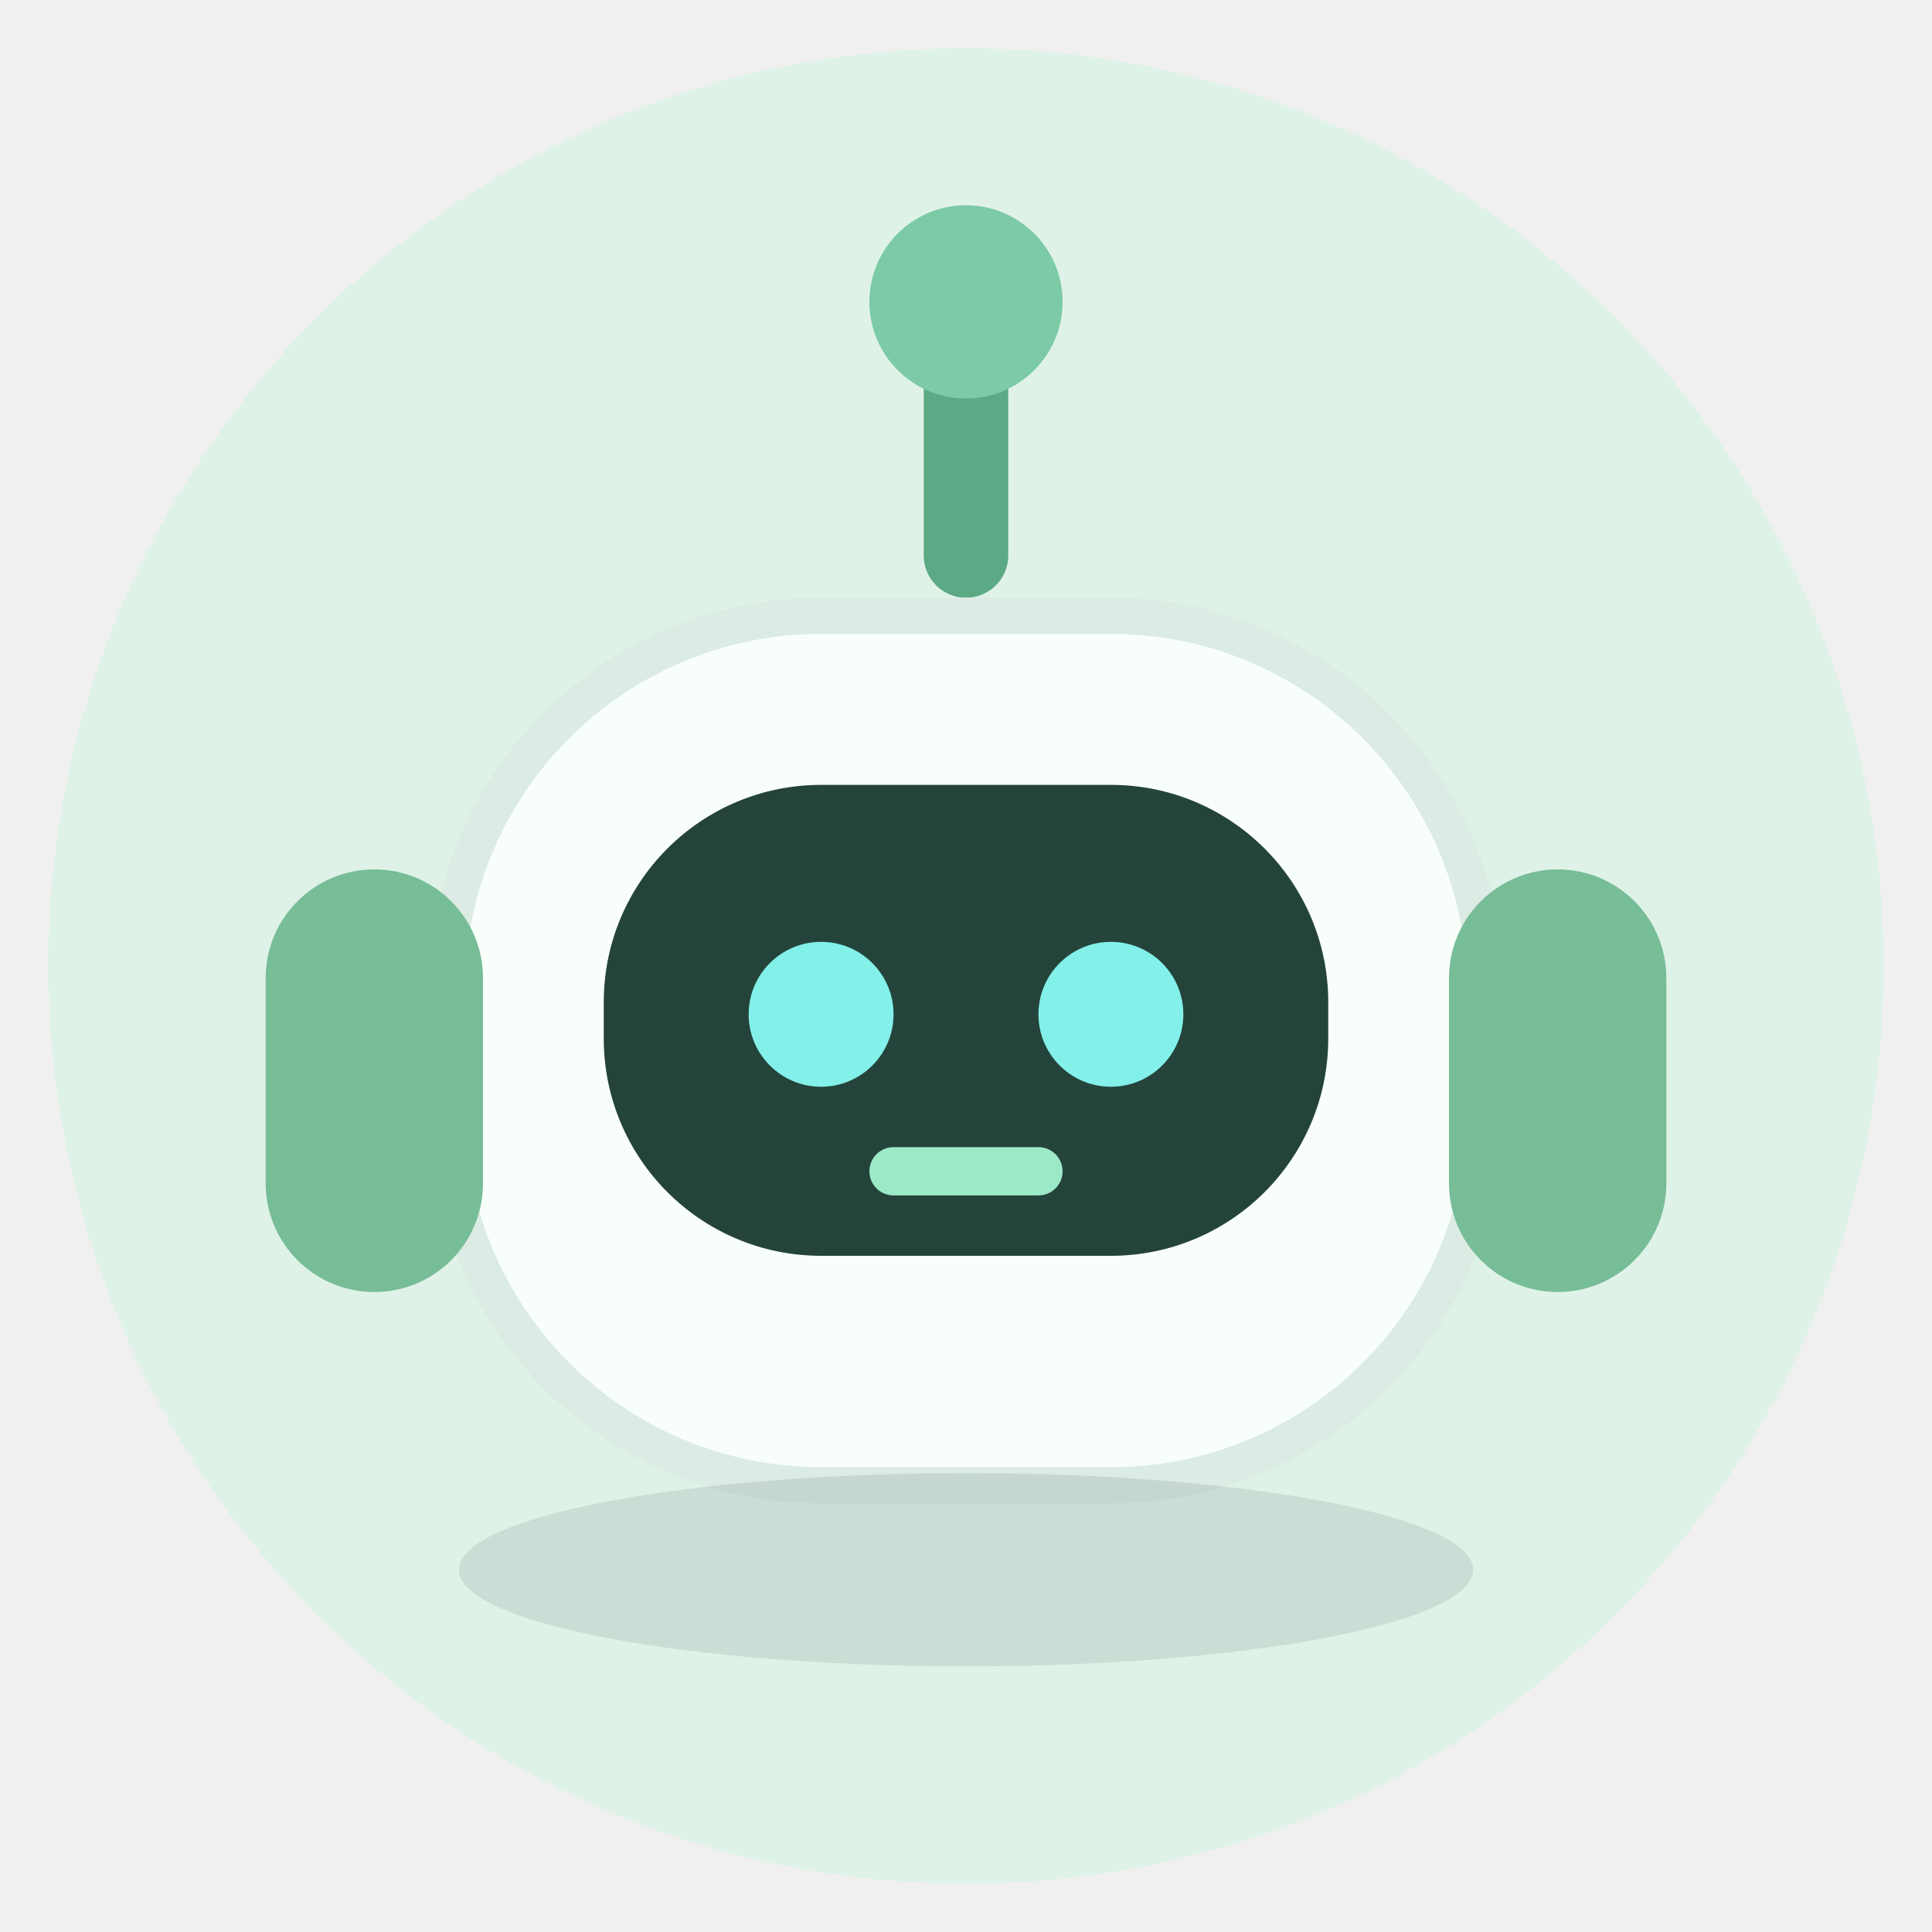
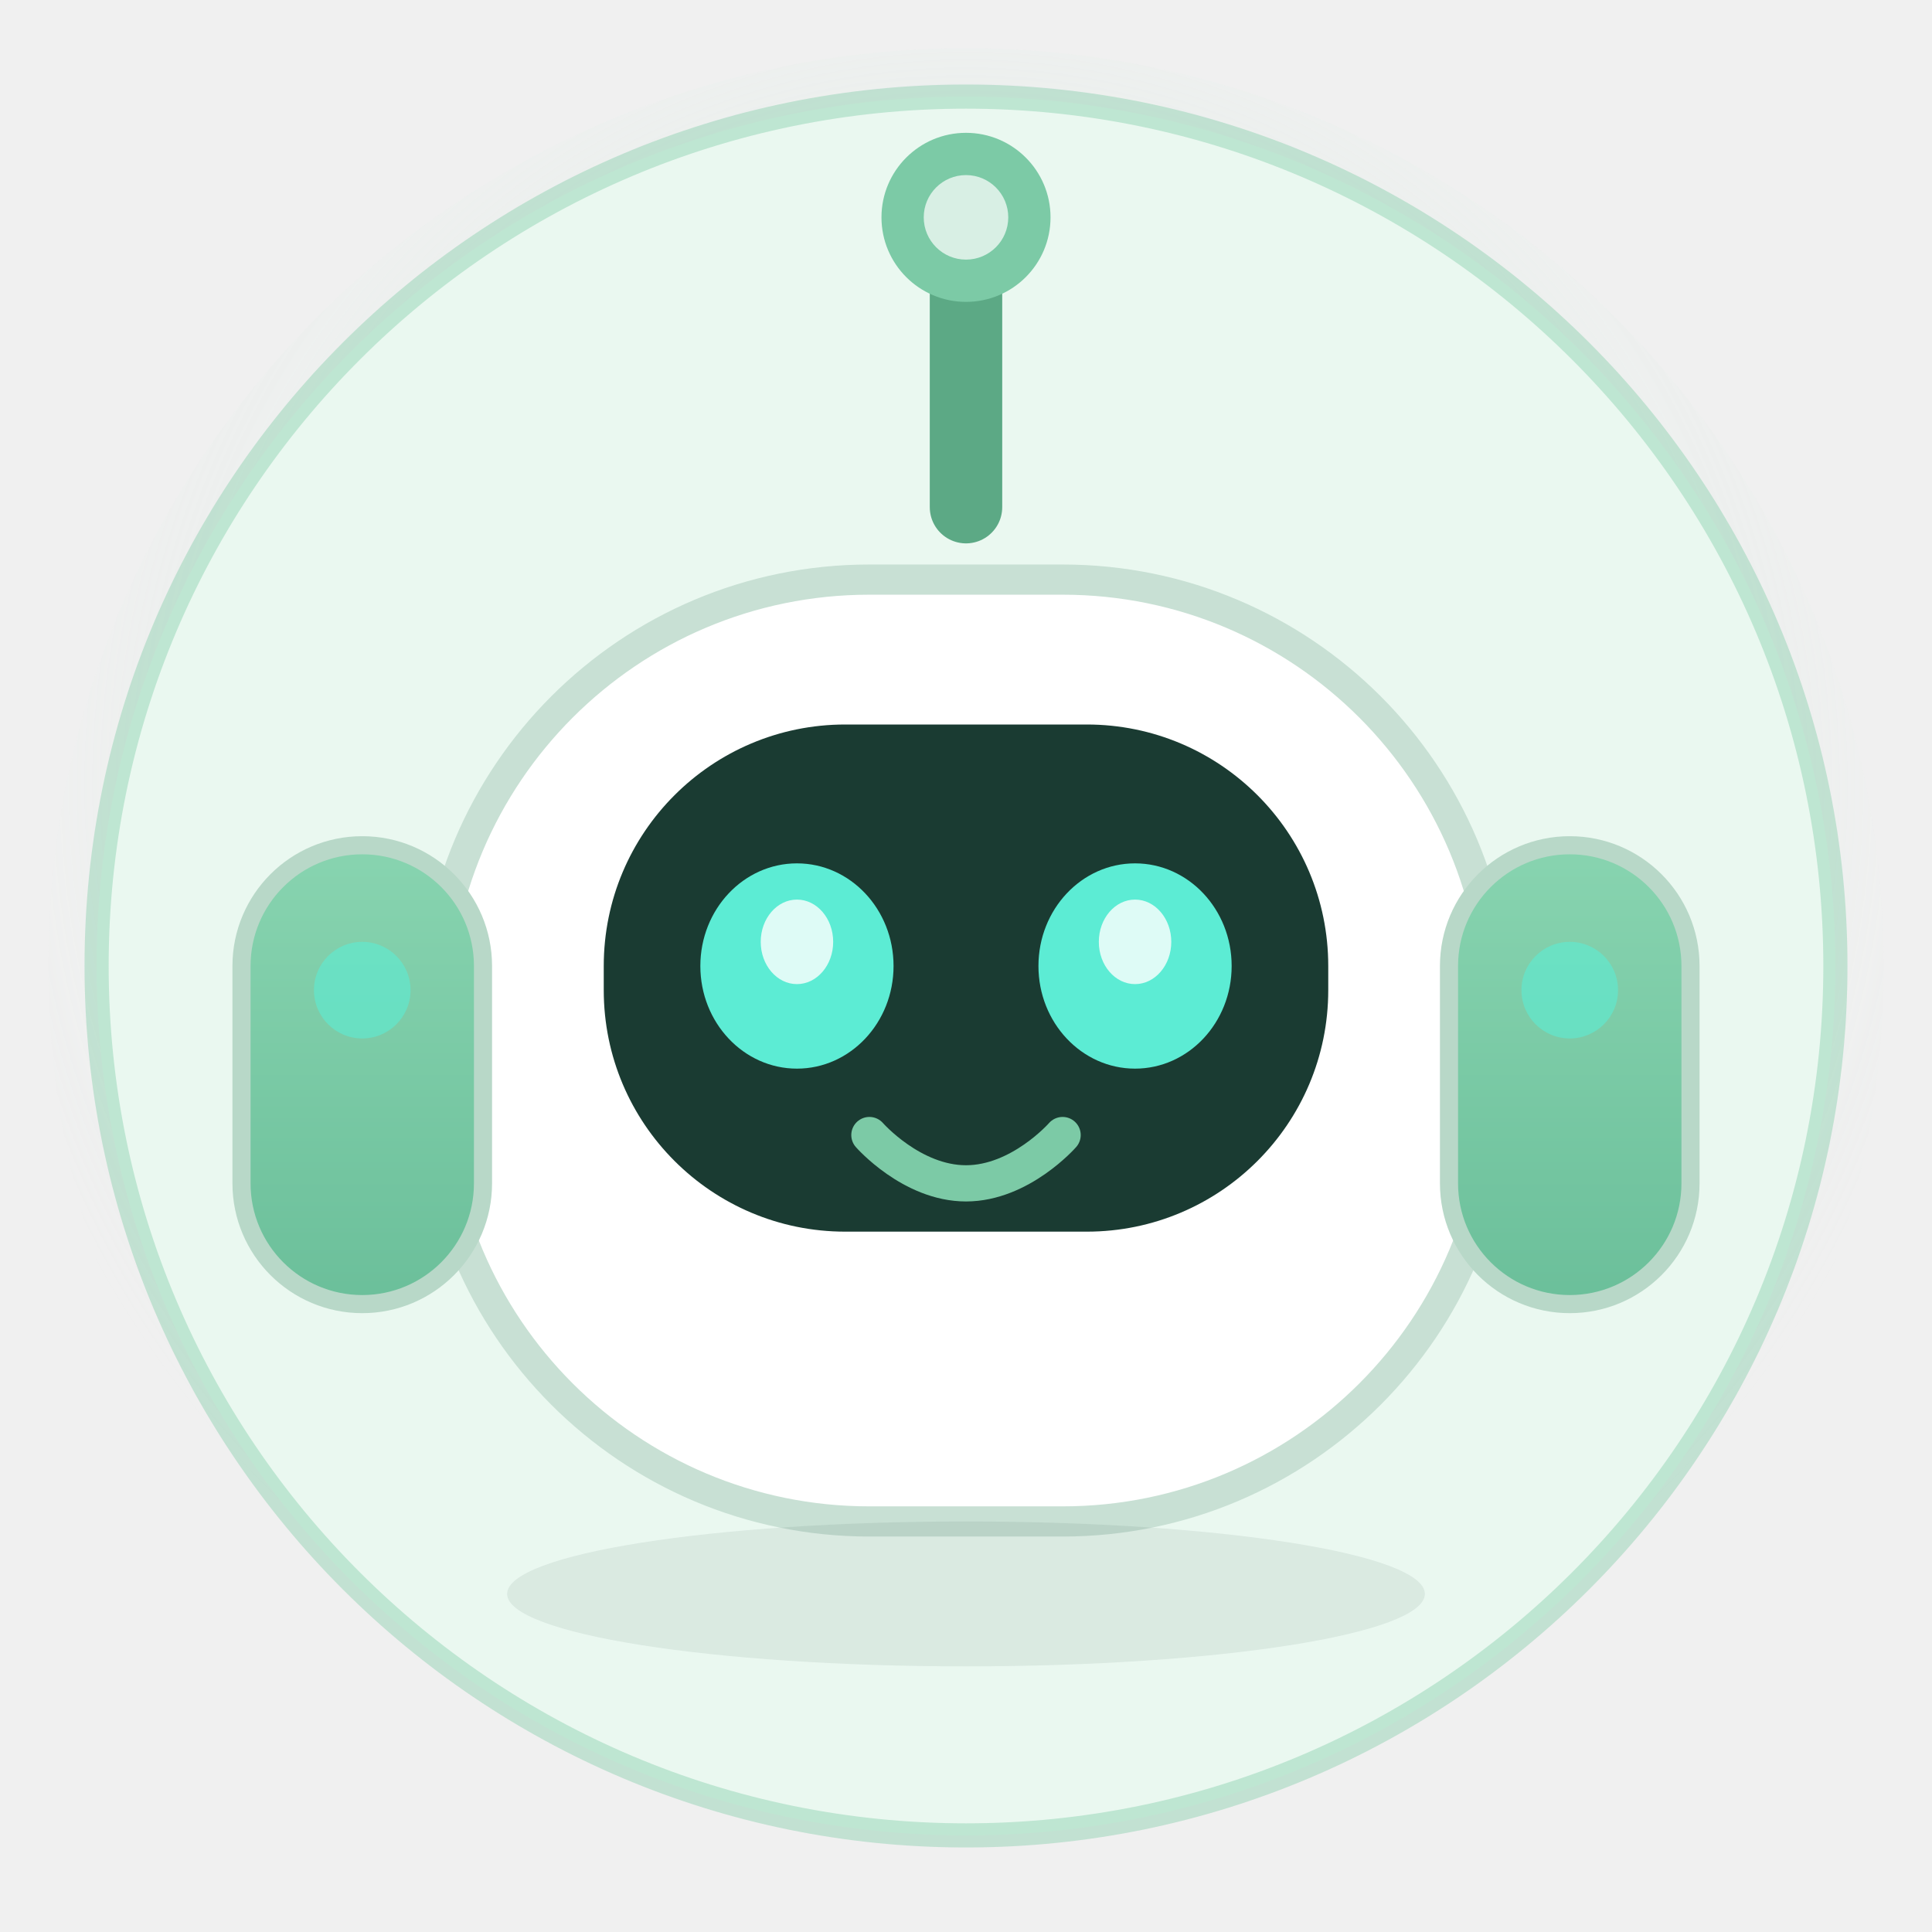
<svg xmlns="http://www.w3.org/2000/svg" width="160" height="160" viewBox="0 0 160 160" fill="none">
-   <circle cx="80" cy="80" r="76" fill="url(#a)" />
-   <path d="M80 28v18" stroke="#5CA985" stroke-width="7" stroke-linecap="round" />
-   <circle cx="80" cy="25" r="8" fill="#7CCAA6" />
-   <rect x="37" y="51" width="86" height="72" rx="31" fill="#F8FFFB" stroke="#DCEBE4" stroke-width="3" />
-   <rect x="50" y="65" width="60" height="39" rx="18" fill="#24443B" />
-   <circle cx="68" cy="84" r="6" fill="#83F0E9" />
-   <circle cx="92" cy="84" r="6" fill="#83F0E9" />
-   <path d="M74 97h12" stroke="#9CE9C8" stroke-width="4" stroke-linecap="round" />
-   <rect x="22" y="72" width="18" height="35" rx="9" fill="#77BD98" />
-   <rect x="120" y="72" width="18" height="35" rx="9" fill="#77BD98" />
-   <ellipse cx="80" cy="130" rx="42" ry="8" fill="#24443B" opacity=".12" />
+   <circle cx="80" cy="80" r="76" fill="url(#glow)" />
+   <circle cx="80" cy="80" r="72" fill="url(#bg)" stroke="url(#ring)" stroke-width="2" />
+   <path d="M80 22v20" stroke="#5CA985" stroke-width="6" stroke-linecap="round" />
+   <circle cx="80" cy="18" r="7" fill="#7CCAA6" />
+   <circle cx="80" cy="18" r="3.5" fill="#FFFFFF" opacity="0.7" />
+   <rect x="36" y="48" width="88" height="78" rx="36" fill="url(#bodyGrad)" stroke="#C8E0D4" stroke-width="2.5" />
+   <rect x="50" y="60" width="60" height="42" rx="20" fill="#1A3B32" />
+   <ellipse cx="66" cy="80" rx="8" ry="8.5" fill="#5CECD4" />
+   <ellipse cx="66" cy="78" rx="3" ry="3.5" fill="#FFFFFF" opacity="0.8" />
+   <ellipse cx="94" cy="80" rx="8" ry="8.5" fill="#5CECD4" />
+   <ellipse cx="94" cy="78" rx="3" ry="3.5" fill="#FFFFFF" opacity="0.8" />
+   <path d="M72 94c0 0 3.5 4 8 4s8-4 8-4" stroke="#7CCAA6" stroke-width="3" stroke-linecap="round" fill="none" />
+   <rect x="20" y="70" width="20" height="38" rx="10" fill="url(#earGrad)" stroke="#B8D8C8" stroke-width="1.5" />
+   <rect x="120" y="70" width="20" height="38" rx="10" fill="url(#earGrad)" stroke="#B8D8C8" stroke-width="1.5" />
+   <circle cx="30" cy="82" r="4" fill="#5CECD4" opacity="0.6" />
+   <circle cx="130" cy="82" r="4" fill="#5CECD4" opacity="0.6" />
+   <ellipse cx="80" cy="132" rx="38" ry="6" fill="#1A3B32" opacity="0.08" />
  <defs>
-     <linearGradient id="a" x1="20" y1="18" x2="137" y2="148">
-       <stop stop-color="#DFF2E8" />
-       <stop offset="1" stop-color="#F8FFF9" />
+     <radialGradient id="glow" cx="50%" cy="40%" r="55%">
+       <stop offset="0%" stop-color="#E8F8F0" stop-opacity="0.5" />
+       <stop offset="100%" stop-color="#D4EBE0" stop-opacity="0" />
+     </radialGradient>
+     <linearGradient id="bg" x1="30" y1="20" x2="130" y2="140">
+       <stop offset="0%" stop-color="#EAF8F0" />
+       <stop offset="100%" stop-color="#F8FFF9" />
+     </linearGradient>
+     <linearGradient id="ring" x1="20" y1="20" x2="140" y2="140">
+       <stop offset="0%" stop-color="#7CCAA6" stop-opacity="0.4" />
+       <stop offset="100%" stop-color="#5CA985" stop-opacity="0.15" />
+     </linearGradient>
+     <linearGradient id="bodyGrad" x1="36" y1="48" x2="124" y2="126">
+       <stop offset="0%" stop-color="#FFFFFF" />
+       <stop offset="100%" stop-color="#EDF8F2" />
+     </linearGradient>
+     <linearGradient id="earGrad" x1="0" y1="0" x2="0" y2="1">
+       <stop offset="0%" stop-color="#88D4B0" />
+       <stop offset="100%" stop-color="#6BBF9A" />
    </linearGradient>
  </defs>
</svg>
